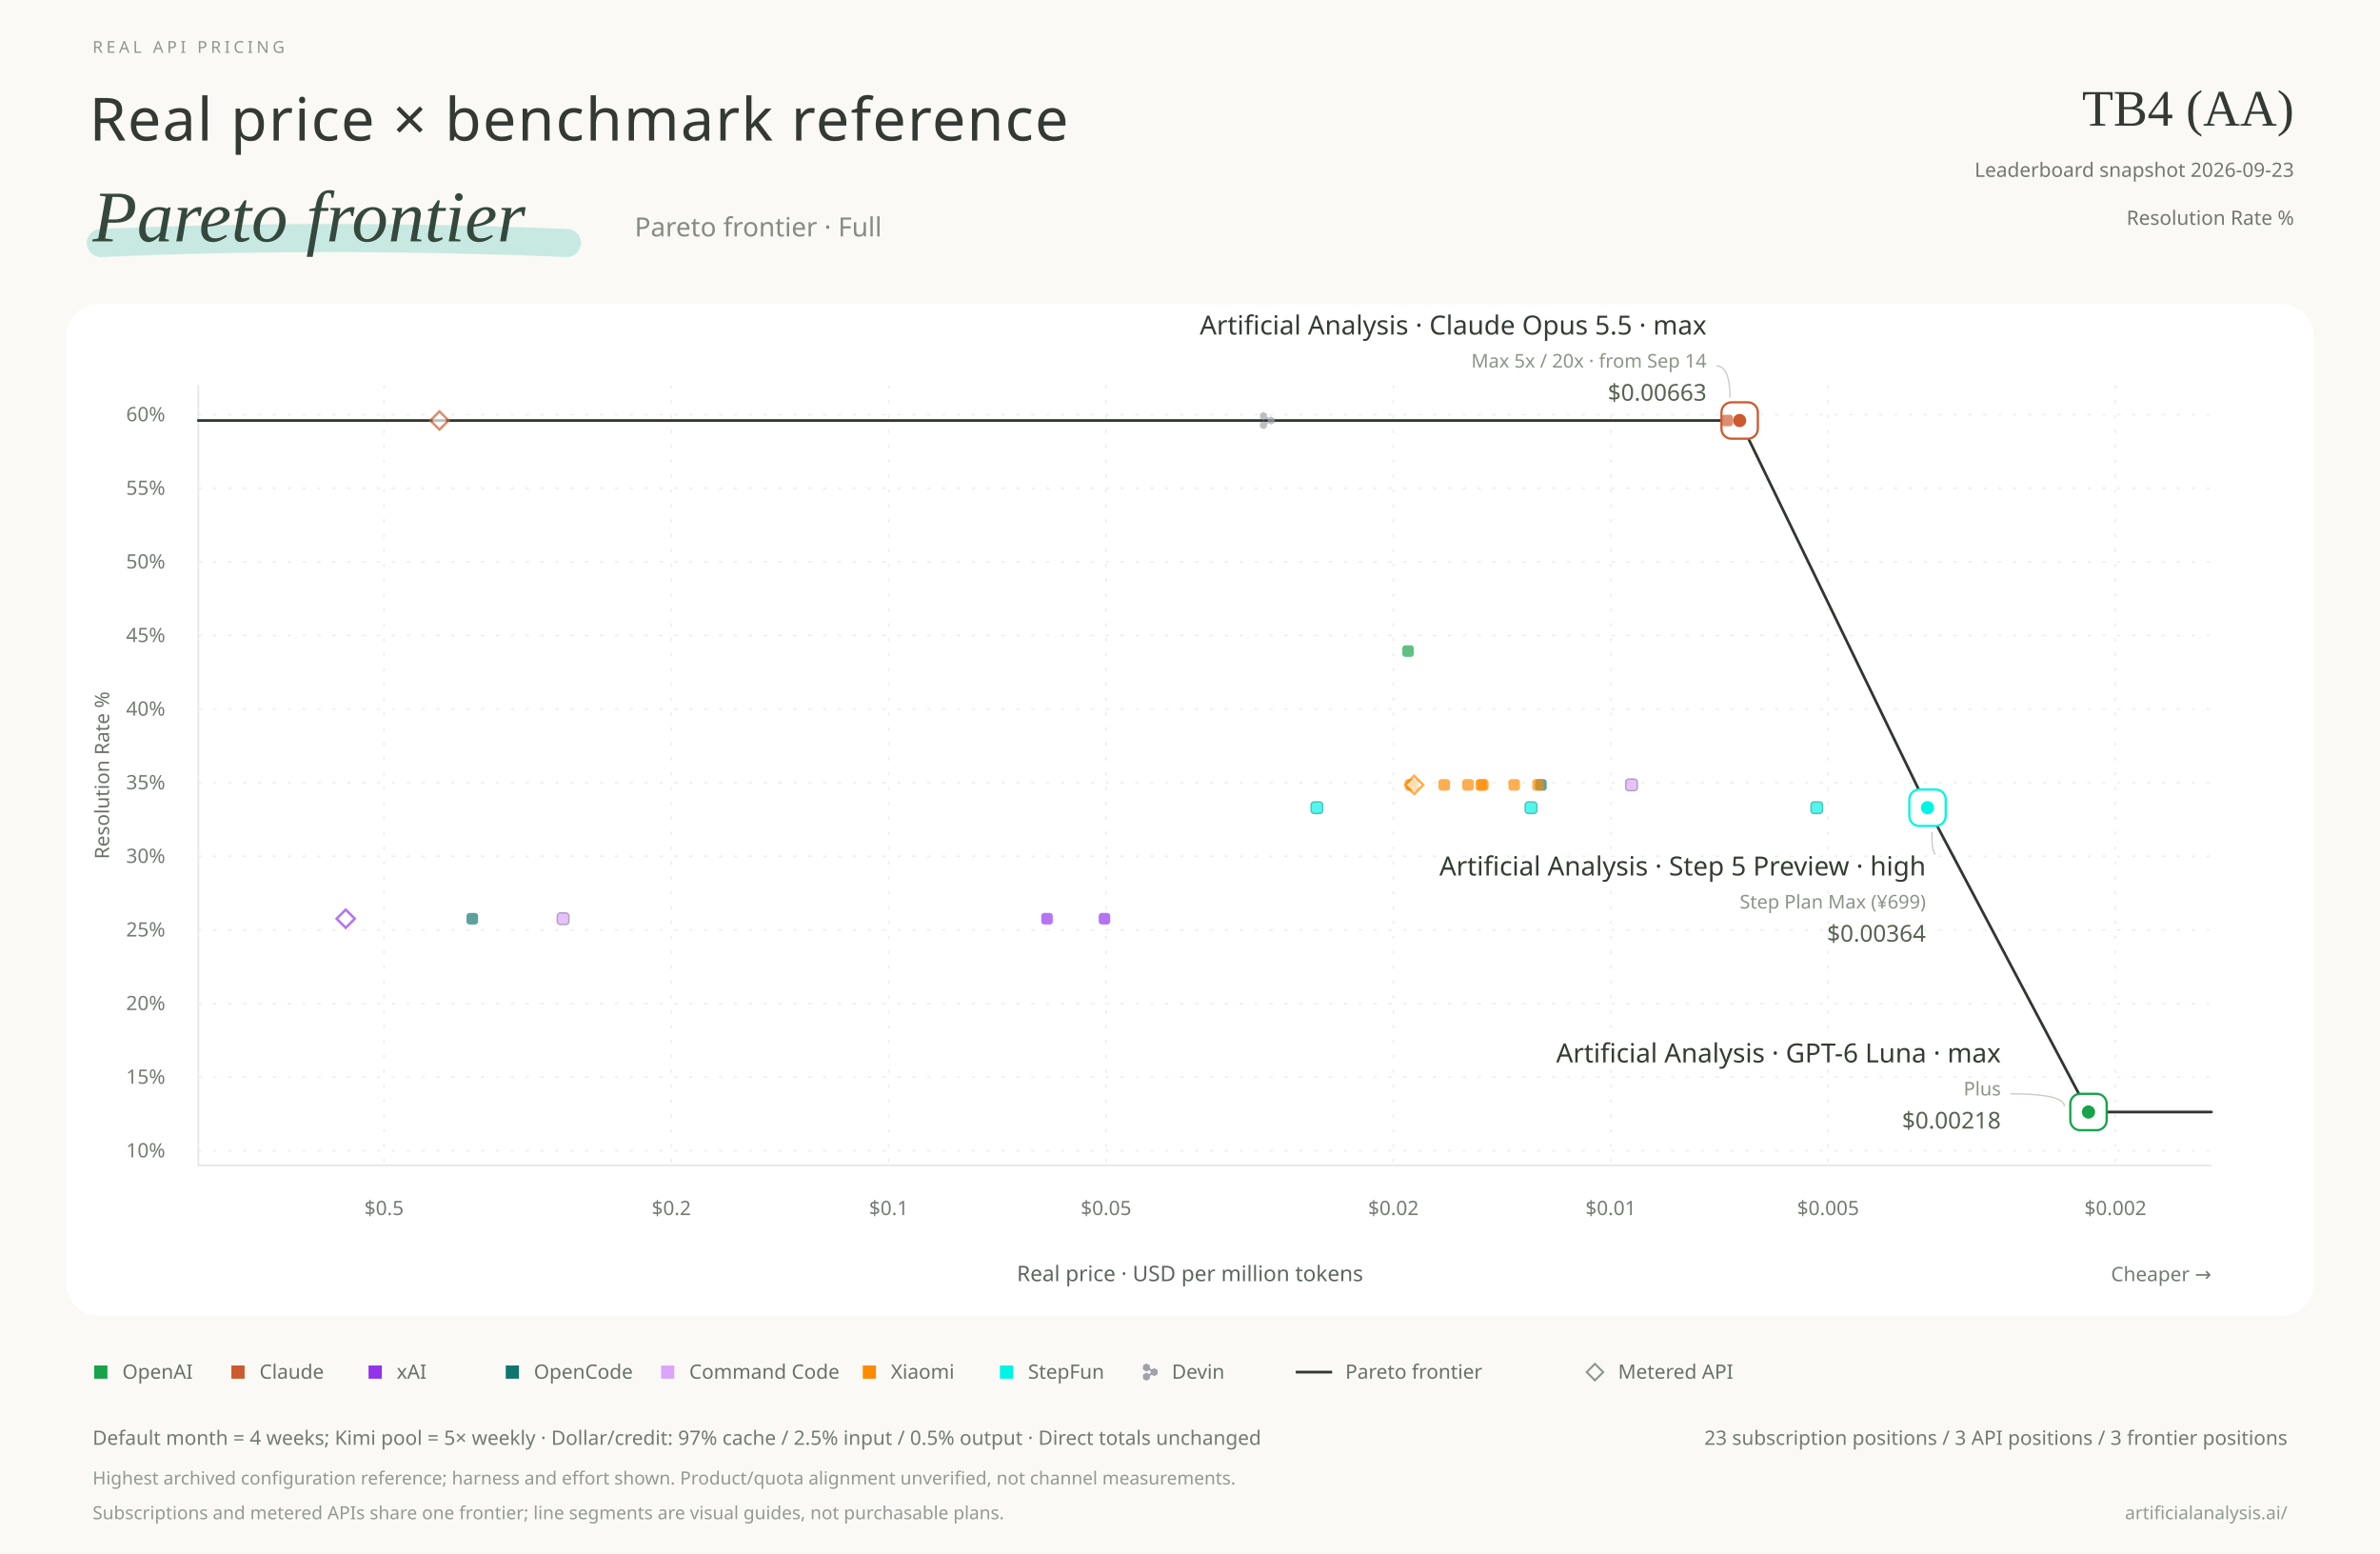
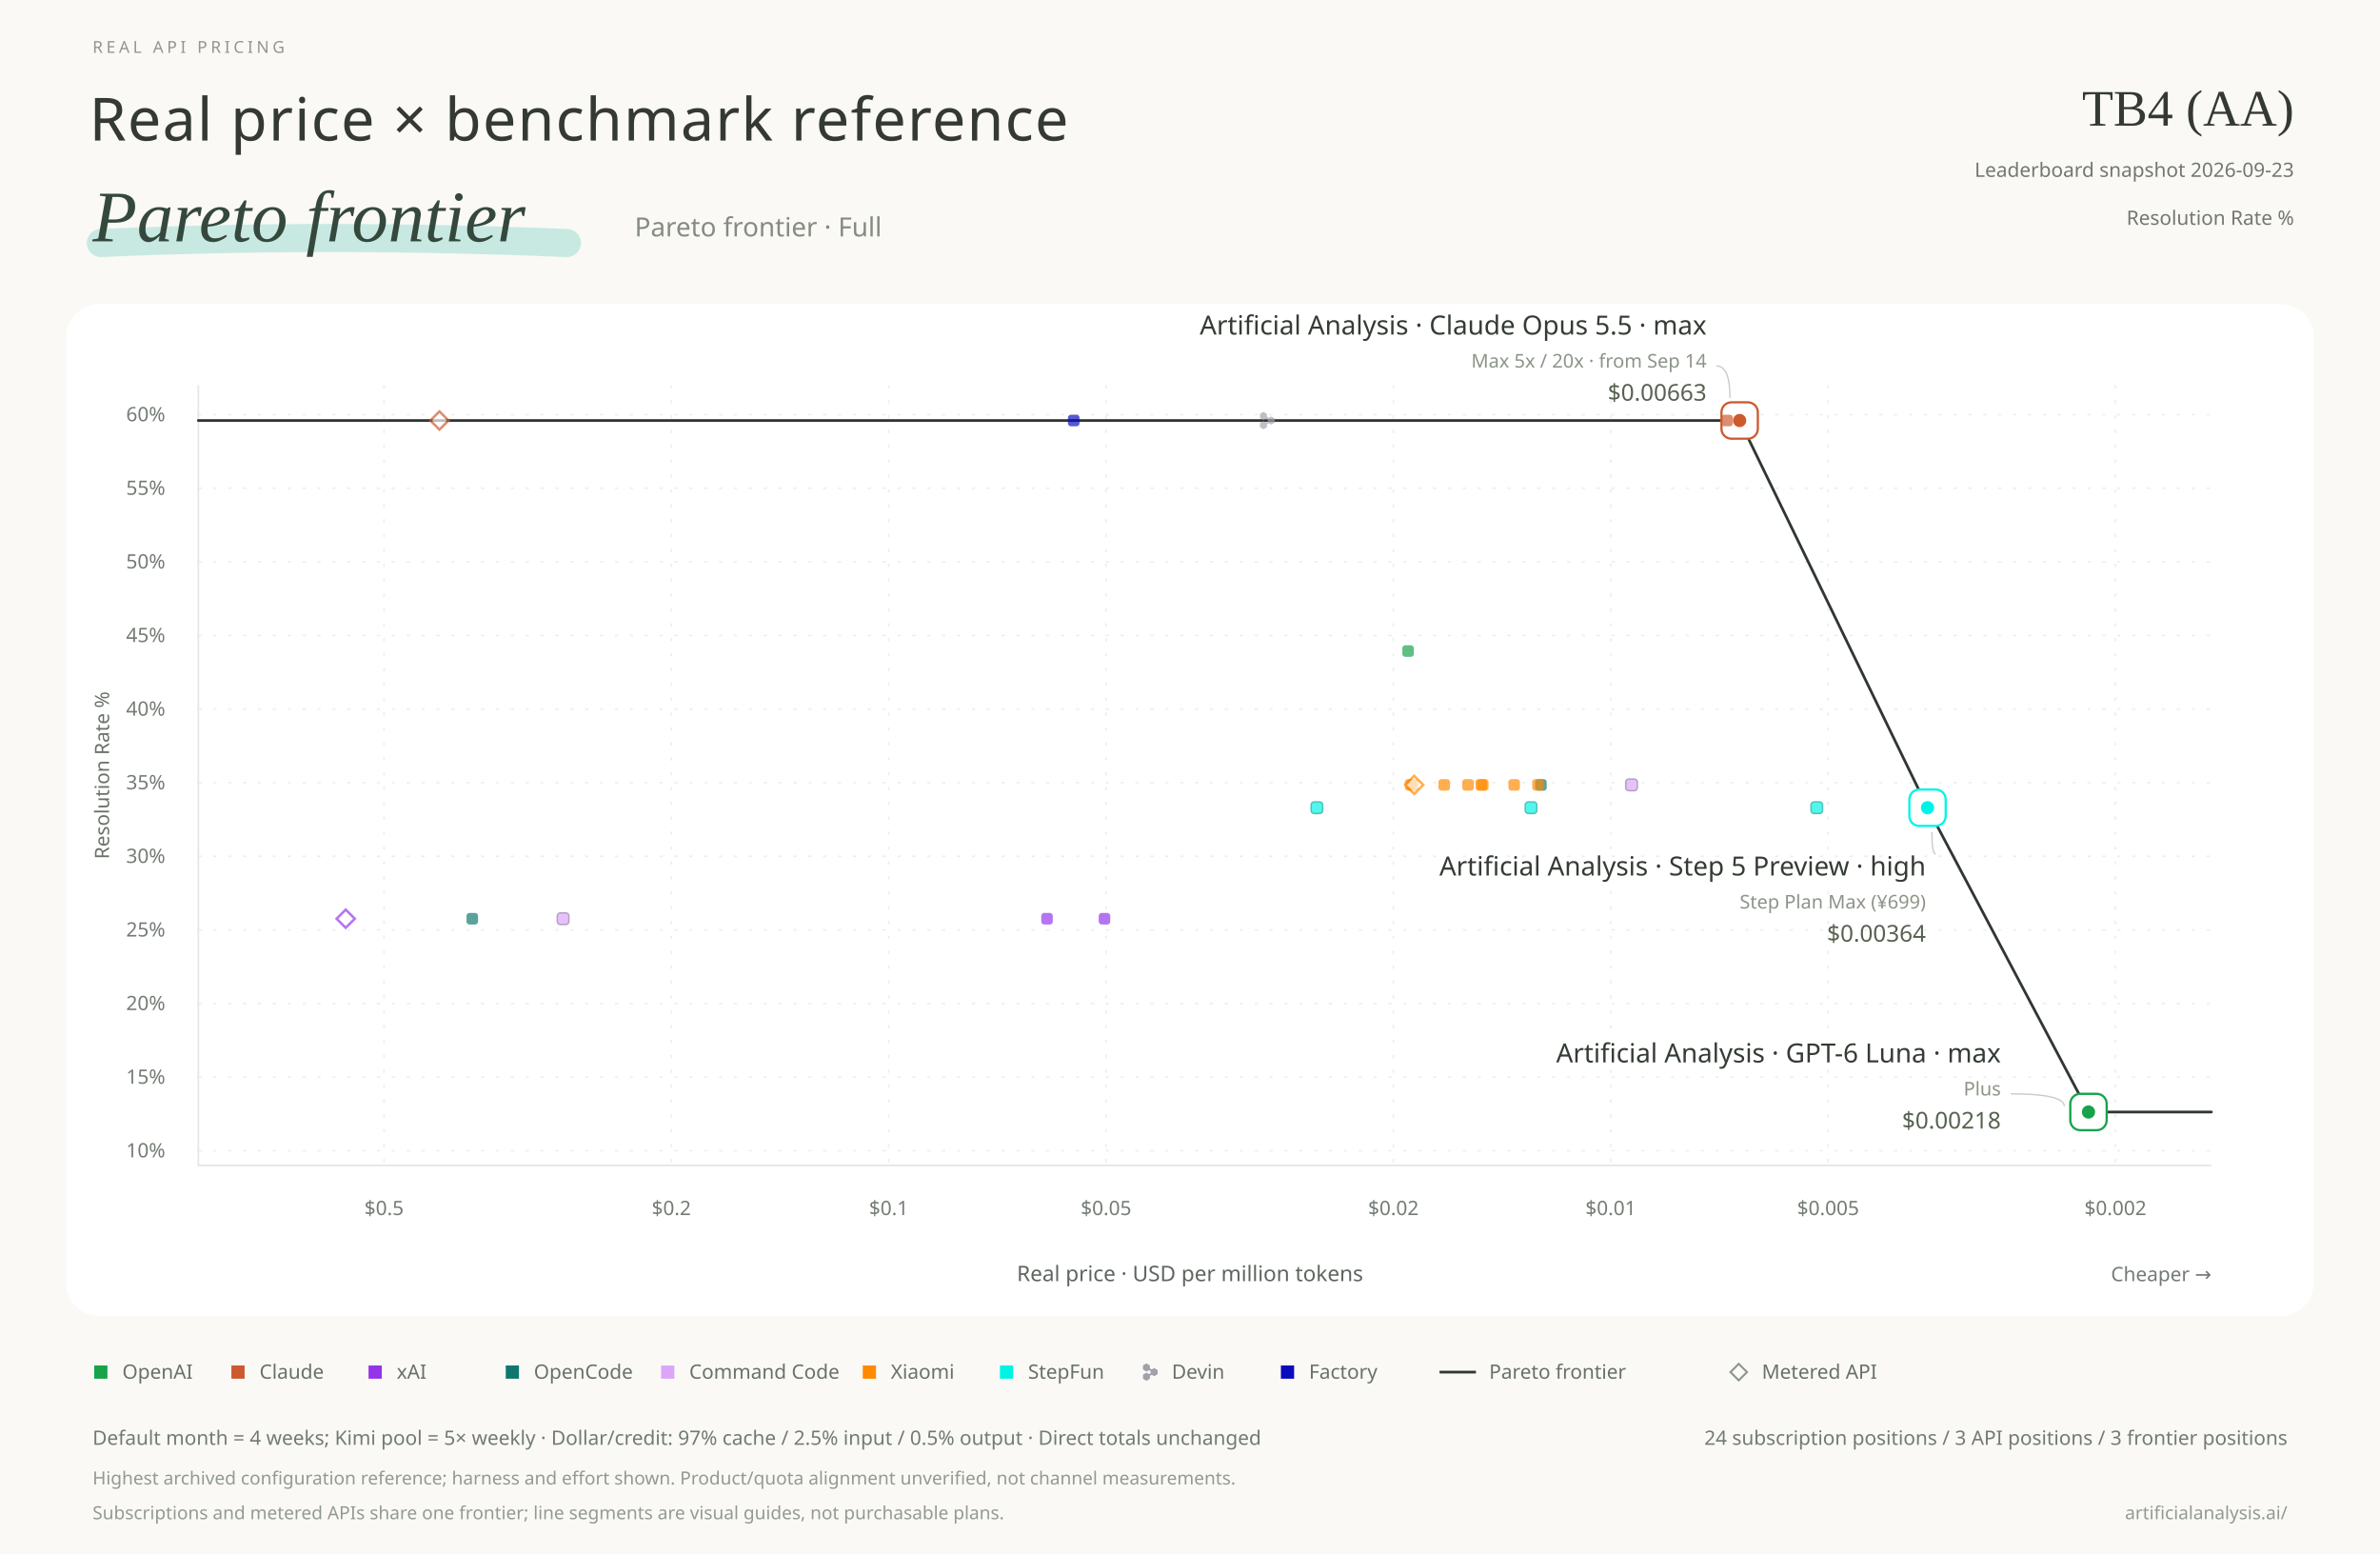
<svg xmlns="http://www.w3.org/2000/svg" width="1440" height="940" viewBox="0 0 1440 940" role="img" aria-labelledby="title desc">
  <style>text{font-family:"Microsoft YaHei","Segoe UI",sans-serif} .serif{font-family:"Times New Roman",serif} .number{font-family:"Segoe UI",sans-serif;font-variant-numeric:tabular-nums} .label-name{paint-order:stroke;stroke:#fff;stroke-width:5px;stroke-linejoin:round} .point:hover{opacity:1}</style>
  <rect width="1440" height="940" fill="#FAF9F6" />
  <text x="56.000" y="32.000" font-size="10" fill="#90968D" text-anchor="start" font-weight="400" letter-spacing="2.1">REAL API PRICING</text>
  <text x="54.000" y="85.000" font-size="36" fill="#343A33" text-anchor="start" font-weight="300" letter-spacing=".8">Real price × benchmark reference</text>
  <path d="M61 147 Q197 141 343 147" stroke="#9FDDD0" stroke-width="17" stroke-linecap="round" opacity=".55" fill="none" />
  <text x="56.000" y="146.000" font-size="44" fill="#35483E" text-anchor="start" font-weight="400" class="serif" font-style="italic">Pareto frontier</text>
  <text x="384.000" y="143.000" font-size="16" fill="#858B81" text-anchor="start" font-weight="300">Pareto frontier · Full</text>
  <text x="1388.000" y="76.000" font-size="31" fill="#343A33" text-anchor="end" font-weight="400" class="serif">TB4 (AA)</text>
  <text x="1388.000" y="107.000" font-size="12" fill="#737771" text-anchor="end" font-weight="400">Leaderboard snapshot  2026-09-23</text>
  <text x="1388.000" y="136.000" font-size="12" fill="#737771" text-anchor="end" font-weight="400">Resolution Rate %</text>
  <rect x="40" y="184" width="1360" height="612" rx="20" fill="#FFFFFF" />
  <path d="M1279.914 233V705" stroke="#E8EBE7" stroke-dasharray="2 7" opacity=".8" />
  <text x="1279.914" y="735.000" font-size="12" fill="#747B74" text-anchor="middle" font-weight="400" class="number">$0.002</text>
  <path d="M1106.072 233V705" stroke="#E8EBE7" stroke-dasharray="2 7" opacity=".8" />
  <text x="1106.072" y="735.000" font-size="12" fill="#747B74" text-anchor="middle" font-weight="400" class="number">$0.005</text>
  <path d="M974.565 233V705" stroke="#E8EBE7" stroke-dasharray="2 7" opacity=".8" />
  <text x="974.565" y="735.000" font-size="12" fill="#747B74" text-anchor="middle" font-weight="400" class="number">$0.01</text>
  <path d="M843.058 233V705" stroke="#E8EBE7" stroke-dasharray="2 7" opacity=".8" />
  <text x="843.058" y="735.000" font-size="12" fill="#747B74" text-anchor="middle" font-weight="400" class="number">$0.02</text>
  <path d="M669.215 233V705" stroke="#E8EBE7" stroke-dasharray="2 7" opacity=".8" />
  <text x="669.215" y="735.000" font-size="12" fill="#747B74" text-anchor="middle" font-weight="400" class="number">$0.05</text>
  <path d="M537.708 233V705" stroke="#E8EBE7" stroke-dasharray="2 7" opacity=".8" />
  <text x="537.708" y="735.000" font-size="12" fill="#747B74" text-anchor="middle" font-weight="400" class="number">$0.1</text>
  <path d="M406.201 233V705" stroke="#E8EBE7" stroke-dasharray="2 7" opacity=".8" />
  <text x="406.201" y="735.000" font-size="12" fill="#747B74" text-anchor="middle" font-weight="400" class="number">$0.2</text>
  <path d="M232.359 233V705" stroke="#E8EBE7" stroke-dasharray="2 7" opacity=".8" />
  <text x="232.359" y="735.000" font-size="12" fill="#747B74" text-anchor="middle" font-weight="400" class="number">$0.5</text>
  <path d="M120 696.094H1338" stroke="#E8EBE7" stroke-dasharray="2 7" opacity=".8" />
  <text x="100.000" y="700.094" font-size="12" fill="#747B74" text-anchor="end" font-weight="400" class="number">10%</text>
  <path d="M120 651.566H1338" stroke="#E8EBE7" stroke-dasharray="2 7" opacity=".8" />
  <text x="100.000" y="655.566" font-size="12" fill="#747B74" text-anchor="end" font-weight="400" class="number">15%</text>
  <path d="M120 607.038H1338" stroke="#E8EBE7" stroke-dasharray="2 7" opacity=".8" />
  <text x="100.000" y="611.038" font-size="12" fill="#747B74" text-anchor="end" font-weight="400" class="number">20%</text>
  <path d="M120 562.509H1338" stroke="#E8EBE7" stroke-dasharray="2 7" opacity=".8" />
  <text x="100.000" y="566.509" font-size="12" fill="#747B74" text-anchor="end" font-weight="400" class="number">25%</text>
  <path d="M120 517.981H1338" stroke="#E8EBE7" stroke-dasharray="2 7" opacity=".8" />
  <text x="100.000" y="521.981" font-size="12" fill="#747B74" text-anchor="end" font-weight="400" class="number">30%</text>
  <path d="M120 473.453H1338" stroke="#E8EBE7" stroke-dasharray="2 7" opacity=".8" />
  <text x="100.000" y="477.453" font-size="12" fill="#747B74" text-anchor="end" font-weight="400" class="number">35%</text>
  <path d="M120 428.925H1338" stroke="#E8EBE7" stroke-dasharray="2 7" opacity=".8" />
  <text x="100.000" y="432.925" font-size="12" fill="#747B74" text-anchor="end" font-weight="400" class="number">40%</text>
  <path d="M120 384.396H1338" stroke="#E8EBE7" stroke-dasharray="2 7" opacity=".8" />
  <text x="100.000" y="388.396" font-size="12" fill="#747B74" text-anchor="end" font-weight="400" class="number">45%</text>
  <path d="M120 339.868H1338" stroke="#E8EBE7" stroke-dasharray="2 7" opacity=".8" />
  <text x="100.000" y="343.868" font-size="12" fill="#747B74" text-anchor="end" font-weight="400" class="number">50%</text>
  <path d="M120 295.340H1338" stroke="#E8EBE7" stroke-dasharray="2 7" opacity=".8" />
  <text x="100.000" y="299.340" font-size="12" fill="#747B74" text-anchor="end" font-weight="400" class="number">55%</text>
  <path d="M120 250.811H1338" stroke="#E8EBE7" stroke-dasharray="2 7" opacity=".8" />
  <text x="100.000" y="254.811" font-size="12" fill="#747B74" text-anchor="end" font-weight="400" class="number">60%</text>
  <path d="M120 233V705H1338" fill="none" stroke="#E3E7E2" />
  <text x="66.000" y="469.000" font-size="12" fill="#697169" text-anchor="middle" font-weight="400" transform="rotate(-90 66 469.0)">Resolution Rate %</text>
  <text x="720.000" y="775.000" font-size="13" fill="#5D655E" text-anchor="middle" font-weight="400">Real price · USD per million tokens</text>
  <text x="1338.000" y="775.000" font-size="12" fill="#737B74" text-anchor="end" font-weight="400">Cheaper →</text>
  <path id="frontier" d="M120.000,254.374 L1052.564,254.374 L1166.232,488.592 L1263.620,672.672 L1338.000,672.672" fill="none" stroke="#303630" stroke-width="1.65" stroke-linecap="round" stroke-linejoin="round" />
  <g class="point" data-billing="subscription" data-frontier="false" data-price="0.019083969" data-score="43.94" data-x="851.953" data-y="393.836" transform="translate(851.953 393.836)">
    <rect x="-3.5" y="-3.5" width="7" height="7" rx="1.8" fill="#16A34A" opacity=".68" />
  </g>
  <g class="point" data-billing="subscription" data-frontier="true" data-price="0.0021793614" data-score="12.63" data-x="1263.620" data-y="672.672" transform="translate(1263.620 672.672)">
    <rect x="-11" y="-11" width="22" height="22" rx="6" fill="#FFF" stroke="#16A34A" stroke-width="1.35" />
    <circle r="4" fill="#16A34A" />
  </g>
  <g class="point" data-billing="subscription" data-frontier="false" data-price="0.029895366" data-score="59.6" data-x="766.794" data-y="254.374" transform="translate(766.794 254.374)">
    <path transform="translate(-4.46 -5.23) scale(0.091)" d="M0 38.652V14.835C7.06768e-06 13.788 0.546 12.821 1.431 12.298L21.581 0.393C22.467 -0.131 23.558 -0.131 24.444 0.393L44.594 12.298C45.48 12.821 46.025 13.788 46.025 14.835V26.998C46.114 31.04 48.201 34.938 51.872 37.108C55.544 39.277 59.886 39.178 63.351 37.235L73.644 31.153C74.53 30.63 75.621 30.63 76.507 31.153L96.657 43.058C97.543 43.582 98.088 44.549 98.088 45.596V69.406C98.088 70.453 97.543 71.42 96.657 71.943L76.507 83.849C75.621 84.372 74.53 84.372 73.644 83.849L63.434 77.816C59.956 75.828 55.574 75.71 51.873 77.896C48.202 80.065 46.115 83.963 46.026 88.005V100.165C46.026 101.212 45.48 102.179 44.595 102.702L24.445 114.607C23.559 115.131 22.468 115.131 21.582 114.607L1.432 102.702C0.547 102.179 0.001 101.212 0.001 100.165V76.355C0.001 75.308 0.547 74.341 1.432 73.817L21.582 61.912C22.468 61.389 23.559 61.389 24.445 61.912L34.762 68.008C38.222 69.937 42.553 70.031 46.215 67.867C49.916 65.68 52.006 61.737 52.063 57.66C51.975 53.619 49.887 49.303 46.216 47.133C42.545 44.964 38.202 45.063 34.737 47.006L24.397 53.15C23.507 53.679 22.409 53.678 21.52 53.149L1.423 41.184C0.542 40.66 -7.06754e-06 39.695 0 38.652Z" fill="#A1A1AA" opacity="0.68" />
+   </g>
+   <g class="point" data-billing="subscription" data-frontier="false" data-price="0.055432373" data-score="59.6" data-x="649.647" data-y="254.374" transform="translate(649.647 254.374)">
+     <rect x="-3.5" y="-3.5" width="7" height="7" rx="1.8" fill="#0A0ABF" opacity=".68" />
  </g>
  <g class="point" data-billing="subscription" data-frontier="true" data-price="0.0066291018" data-score="59.6" data-x="1052.564" data-y="254.374" transform="translate(1052.564 254.374)">
    <rect x="-11" y="-11" width="22" height="22" rx="6" fill="#FFF" stroke="#CC5A2E" stroke-width="1.35" />
    <circle r="4" fill="#CC5A2E" />
  </g>
  <g class="point" data-billing="subscription" data-frontier="false" data-price="0.0068989307" data-score="59.6" data-x="1044.994" data-y="254.374" transform="translate(1044.994 254.374)">
    <rect x="-3.5" y="-3.5" width="7" height="7" rx="1.8" fill="#CC5A2E" opacity=".68" />
  </g>
  <g class="point" data-billing="subscription" data-frontier="false" data-price="0.060362173" data-score="25.76" data-x="633.483" data-y="555.741" transform="translate(633.483 555.741)">
    <rect x="-3.5" y="-3.5" width="7" height="7" rx="1.8" fill="#9333EA" opacity=".68" />
  </g>
  <g class="point" data-billing="subscription" data-frontier="false" data-price="0.050251256" data-score="25.76" data-x="668.264" data-y="555.741" transform="translate(668.264 555.741)">
    <rect x="-3.5" y="-3.5" width="7" height="7" rx="1.8" fill="#9333EA" opacity=".68" />
  </g>
  <g class="point" data-billing="subscription" data-frontier="false" data-price="0.37735849" data-score="25.76" data-x="285.750" data-y="555.741" transform="translate(285.750 555.741)">
    <rect x="-3.5" y="-3.5" width="7" height="7" rx="1.8" fill="#0F766E" opacity=".68" />
  </g>
  <g class="point" data-billing="subscription" data-frontier="false" data-price="0.012493753" data-score="34.85" data-x="932.324" data-y="474.789" transform="translate(932.324 474.789)">
    <rect x="-3.5" y="-3.5" width="7" height="7" rx="1.8" fill="#0F766E" opacity=".68" />
  </g>
  <g class="point" data-billing="subscription" data-frontier="false" data-price="0.28248588" data-score="25.76" data-x="340.688" data-y="555.741" transform="translate(340.688 555.741)">
    <rect x="-3.5" y="-3.5" width="7" height="7" rx="1.8" fill="#DBA6FA" opacity=".68" stroke="#9571AA" stroke-width=".9" />
  </g>
  <g class="point" data-billing="subscription" data-frontier="false" data-price="0.0093589144" data-score="34.85" data-x="987.135" data-y="474.789" transform="translate(987.135 474.789)">
    <rect x="-3.5" y="-3.5" width="7" height="7" rx="1.8" fill="#DBA6FA" opacity=".68" stroke="#9571AA" stroke-width=".9" />
  </g>
  <g class="point" data-billing="subscription" data-frontier="false" data-price="0.025524451" data-score="33.3" data-x="796.783" data-y="488.592" transform="translate(796.783 488.592)">
    <rect x="-3.5" y="-3.5" width="7" height="7" rx="1.8" fill="#00F4E5" opacity=".68" stroke="#00A69C" stroke-width=".9" />
  </g>
  <g class="point" data-billing="subscription" data-frontier="false" data-price="0.012893591" data-score="33.3" data-x="926.347" data-y="488.592" transform="translate(926.347 488.592)">
    <rect x="-3.5" y="-3.5" width="7" height="7" rx="1.8" fill="#00F4E5" opacity=".68" stroke="#00A69C" stroke-width=".9" />
  </g>
  <g class="point" data-billing="subscription" data-frontier="false" data-price="0.0051833009" data-score="33.3" data-x="1099.241" data-y="488.592" transform="translate(1099.241 488.592)">
    <rect x="-3.5" y="-3.5" width="7" height="7" rx="1.8" fill="#00F4E5" opacity=".68" stroke="#00A69C" stroke-width=".9" />
  </g>
  <g class="point" data-billing="subscription" data-frontier="true" data-price="0.0036413211" data-score="33.3" data-x="1166.232" data-y="488.592" transform="translate(1166.232 488.592)">
    <rect x="-11" y="-11" width="22" height="22" rx="6" fill="#FFF" stroke="#00F4E5" stroke-width="1.35" />
    <circle r="4" fill="#00F4E5" />
  </g>
  <g class="point" data-billing="subscription" data-frontier="false" data-price="0.018927445" data-score="34.85" data-x="853.515" data-y="474.789" transform="translate(853.515 474.789)">
    <rect x="-3.5" y="-3.5" width="7" height="7" rx="1.8" fill="#FF8A00" opacity=".68" />
  </g>
  <g class="point" data-billing="subscription" data-frontier="false" data-price="0.01511335" data-score="34.85" data-x="896.210" data-y="474.789" transform="translate(896.210 474.789)">
    <rect x="-3.5" y="-3.5" width="7" height="7" rx="1.8" fill="#FF8A00" opacity=".68" />
  </g>
  <g class="point" data-billing="subscription" data-frontier="false" data-price="0.01880141" data-score="34.85" data-x="854.783" data-y="474.789" transform="translate(854.783 474.789)">
    <rect x="-3.5" y="-3.5" width="7" height="7" rx="1.8" fill="#FF8A00" opacity=".68" />
  </g>
  <g class="point" data-billing="subscription" data-frontier="false" data-price="0.015037594" data-score="34.85" data-x="897.163" data-y="474.789" transform="translate(897.163 474.789)">
    <rect x="-3.5" y="-3.5" width="7" height="7" rx="1.8" fill="#FF8A00" opacity=".68" />
  </g>
  <g class="point" data-billing="subscription" data-frontier="false" data-price="0.017006803" data-score="34.85" data-x="873.816" data-y="474.789" transform="translate(873.816 474.789)">
    <rect x="-3.5" y="-3.5" width="7" height="7" rx="1.8" fill="#FF8A00" opacity=".68" />
  </g>
  <g class="point" data-billing="subscription" data-frontier="false" data-price="0.013605442" data-score="34.85" data-x="916.152" data-y="474.789" transform="translate(916.152 474.789)">
    <rect x="-3.5" y="-3.5" width="7" height="7" rx="1.8" fill="#FF8A00" opacity=".68" />
  </g>
  <g class="point" data-billing="subscription" data-frontier="false" data-price="0.015762926" data-score="34.85" data-x="888.226" data-y="474.789" transform="translate(888.226 474.789)">
    <rect x="-3.5" y="-3.5" width="7" height="7" rx="1.8" fill="#FF8A00" opacity=".68" />
  </g>
  <g class="point" data-billing="subscription" data-frontier="false" data-price="0.01261034" data-score="34.85" data-x="930.562" data-y="474.789" transform="translate(930.562 474.789)">
    <rect x="-3.5" y="-3.5" width="7" height="7" rx="1.8" fill="#FF8A00" opacity=".68" />
  </g>
  <g class="point" data-billing="metered" data-frontier="false" data-price="0.565" data-score="25.76" data-x="209.171" data-y="555.741" transform="translate(209.171 555.741)">
    <path d="M0 -5.5L5.5 0 0 5.5 -5.5 0Z" fill="white" stroke="#9333EA" stroke-width="1.5" opacity=".68" />
  </g>
  <g class="point" data-billing="metered" data-frontier="false" data-price="0.018717" data-score="34.85" data-x="855.637" data-y="474.789" transform="translate(855.637 474.789)">
    <path d="M0 -5.5L5.5 0 0 5.5 -5.5 0Z" fill="white" stroke="#FF8A00" stroke-width="1.5" opacity=".68" />
  </g>
  <g class="point" data-billing="metered" data-frontier="false" data-price="0.419" data-score="59.6" data-x="265.890" data-y="254.374" transform="translate(265.890 254.374)">
    <path d="M0 -5.5L5.5 0 0 5.5 -5.5 0Z" fill="white" stroke="#CC5A2E" stroke-width="1.5" opacity=".68" />
  </g>
  <g class="front-label" data-model="claude-opus-5.5">
    <path d="M1046.705,240.565Q1046.705,221.374 1038.564,221.374" stroke="#C4CDC3" stroke-width=".8" fill="none" />
    <text x="1032.564" y="202.374" font-size="16" fill="#343C34" text-anchor="end" font-weight="400" class="label-name">Artificial Analysis · Claude Opus 5.5 · max</text>
    <text x="1032.564" y="222.374" font-size="11.5" fill="#8B9487" text-anchor="end" font-weight="400">Max 5x / 20x · from Sep 14</text>
    <text x="1032.564" y="242.374" font-size="14" fill="#566150" text-anchor="end" font-weight="400" class="number">$0.00663</text>
  </g>
  <g class="front-label" data-model="step-5-preview">
    <path d="M1168.869,503.359Q1168.869,516.592 1171.232,516.592" stroke="#C4CDC3" stroke-width=".8" fill="none" />
    <text x="1165.232" y="529.592" font-size="16" fill="#343C34" text-anchor="end" font-weight="400" class="label-name">Artificial Analysis · Step 5 Preview · high</text>
    <text x="1165.232" y="549.592" font-size="11.5" fill="#8B9487" text-anchor="end" font-weight="400">Step Plan Max (¥699)</text>
    <text x="1165.232" y="569.592" font-size="14" fill="#566150" text-anchor="end" font-weight="400" class="number">$0.00364</text>
  </g>
  <g class="front-label" data-model="gpt-6-luna">
    <path d="M1249.015,669.254Q1249.015,661.672 1216.620,661.672" stroke="#C4CDC3" stroke-width=".8" fill="none" />
    <text x="1210.620" y="642.672" font-size="16" fill="#343C34" text-anchor="end" font-weight="400" class="label-name">Artificial Analysis · GPT-6 Luna · max</text>
    <text x="1210.620" y="662.672" font-size="11.5" fill="#8B9487" text-anchor="end" font-weight="400">Plus</text>
    <text x="1210.620" y="682.672" font-size="14" fill="#566150" text-anchor="end" font-weight="400" class="number">$0.00218</text>
  </g>
  <rect x="57" y="826" width="8" height="8" fill="#16A34A" />
  <text x="74.000" y="834.000" font-size="12" fill="#687168" text-anchor="start" font-weight="400">OpenAI</text>
  <rect x="140" y="826" width="8" height="8" fill="#CC5A2E" />
  <text x="157.000" y="834.000" font-size="12" fill="#687168" text-anchor="start" font-weight="400">Claude</text>
  <rect x="223" y="826" width="8" height="8" fill="#9333EA" />
  <text x="240.000" y="834.000" font-size="12" fill="#687168" text-anchor="start" font-weight="400">xAI</text>
  <rect x="306" y="826" width="8" height="8" fill="#0F766E" />
  <text x="323.000" y="834.000" font-size="12" fill="#687168" text-anchor="start" font-weight="400">OpenCode</text>
  <rect x="400" y="826" width="8" height="8" fill="#DBA6FA" />
  <text x="417.000" y="834.000" font-size="12" fill="#687168" text-anchor="start" font-weight="400">Command Code</text>
  <rect x="522" y="826" width="8" height="8" fill="#FF8A00" />
  <text x="539.000" y="834.000" font-size="12" fill="#687168" text-anchor="start" font-weight="400">Xiaomi</text>
  <rect x="605" y="826" width="8" height="8" fill="#00F4E5" />
  <text x="622.000" y="834.000" font-size="12" fill="#687168" text-anchor="start" font-weight="400">StepFun</text>
  <path transform="translate(691.54 824.77) scale(0.091)" d="M0 38.652V14.835C7.06768e-06 13.788 0.546 12.821 1.431 12.298L21.581 0.393C22.467 -0.131 23.558 -0.131 24.444 0.393L44.594 12.298C45.48 12.821 46.025 13.788 46.025 14.835V26.998C46.114 31.04 48.201 34.938 51.872 37.108C55.544 39.277 59.886 39.178 63.351 37.235L73.644 31.153C74.53 30.63 75.621 30.63 76.507 31.153L96.657 43.058C97.543 43.582 98.088 44.549 98.088 45.596V69.406C98.088 70.453 97.543 71.42 96.657 71.943L76.507 83.849C75.621 84.372 74.53 84.372 73.644 83.849L63.434 77.816C59.956 75.828 55.574 75.71 51.873 77.896C48.202 80.065 46.115 83.963 46.026 88.005V100.165C46.026 101.212 45.48 102.179 44.595 102.702L24.445 114.607C23.559 115.131 22.468 115.131 21.582 114.607L1.432 102.702C0.547 102.179 0.001 101.212 0.001 100.165V76.355C0.001 75.308 0.547 74.341 1.432 73.817L21.582 61.912C22.468 61.389 23.559 61.389 24.445 61.912L34.762 68.008C38.222 69.937 42.553 70.031 46.215 67.867C49.916 65.68 52.006 61.737 52.063 57.66C51.975 53.619 49.887 49.303 46.216 47.133C42.545 44.964 38.202 45.063 34.737 47.006L24.397 53.15C23.507 53.679 22.409 53.678 21.52 53.149L1.423 41.184C0.542 40.66 -7.06754e-06 39.695 0 38.652Z" fill="#A1A1AA" opacity="1.0" />
  <text x="709.000" y="834.000" font-size="12" fill="#687168" text-anchor="start" font-weight="400">Devin</text>
-   <path d="M784 830h22" stroke="#303630" stroke-width="1.65" />
-   <text x="814.000" y="834.000" font-size="12" fill="#687168" text-anchor="start" font-weight="400">Pareto frontier</text>
-   <path d="M965 825l5 5-5 5-5-5Z" fill="none" stroke="#8B958D" stroke-width="1.2" />
-   <text x="979.000" y="834.000" font-size="12" fill="#687168" text-anchor="start" font-weight="400">Metered API</text>
+   <rect x="775" y="826" width="8" height="8" fill="#0A0ABF" />
+   <text x="792.000" y="834.000" font-size="12" fill="#687168" text-anchor="start" font-weight="400">Factory</text>
+   <path d="M871 830h22" stroke="#303630" stroke-width="1.65" />
+   <text x="901.000" y="834.000" font-size="12" fill="#687168" text-anchor="start" font-weight="400">Pareto frontier</text>
+   <path d="M1052 825l5 5-5 5-5-5Z" fill="none" stroke="#8B958D" stroke-width="1.2" />
+   <text x="1066.000" y="834.000" font-size="12" fill="#687168" text-anchor="start" font-weight="400">Metered API</text>
  <text x="56.000" y="874.000" font-size="12" fill="#727B72" text-anchor="start" font-weight="400">Default month = 4 weeks; Kimi pool = 5× weekly · Dollar/credit: 97% cache / 2.5% input / 0.5% output · Direct totals unchanged</text>
-   <text x="1384.000" y="874.000" font-size="12" fill="#727B72" text-anchor="end" font-weight="400">23 subscription positions / 3 API positions / 3 frontier positions</text>
+   <text x="1384.000" y="874.000" font-size="12" fill="#727B72" text-anchor="end" font-weight="400">24 subscription positions / 3 API positions / 3 frontier positions</text>
  <text x="56.000" y="898.000" font-size="11" fill="#929A90" text-anchor="start" font-weight="400">Highest archived configuration reference; harness and effort shown. Product/quota alignment unverified, not channel measurements.</text>
  <text x="56.000" y="919.000" font-size="11" fill="#929A90" text-anchor="start" font-weight="400">Subscriptions and metered APIs share one frontier; line segments are visual guides, not purchasable plans.</text>
  <text x="1384.000" y="919.000" font-size="11" fill="#929A90" text-anchor="end" font-weight="400">artificialanalysis.ai/</text>
</svg>
